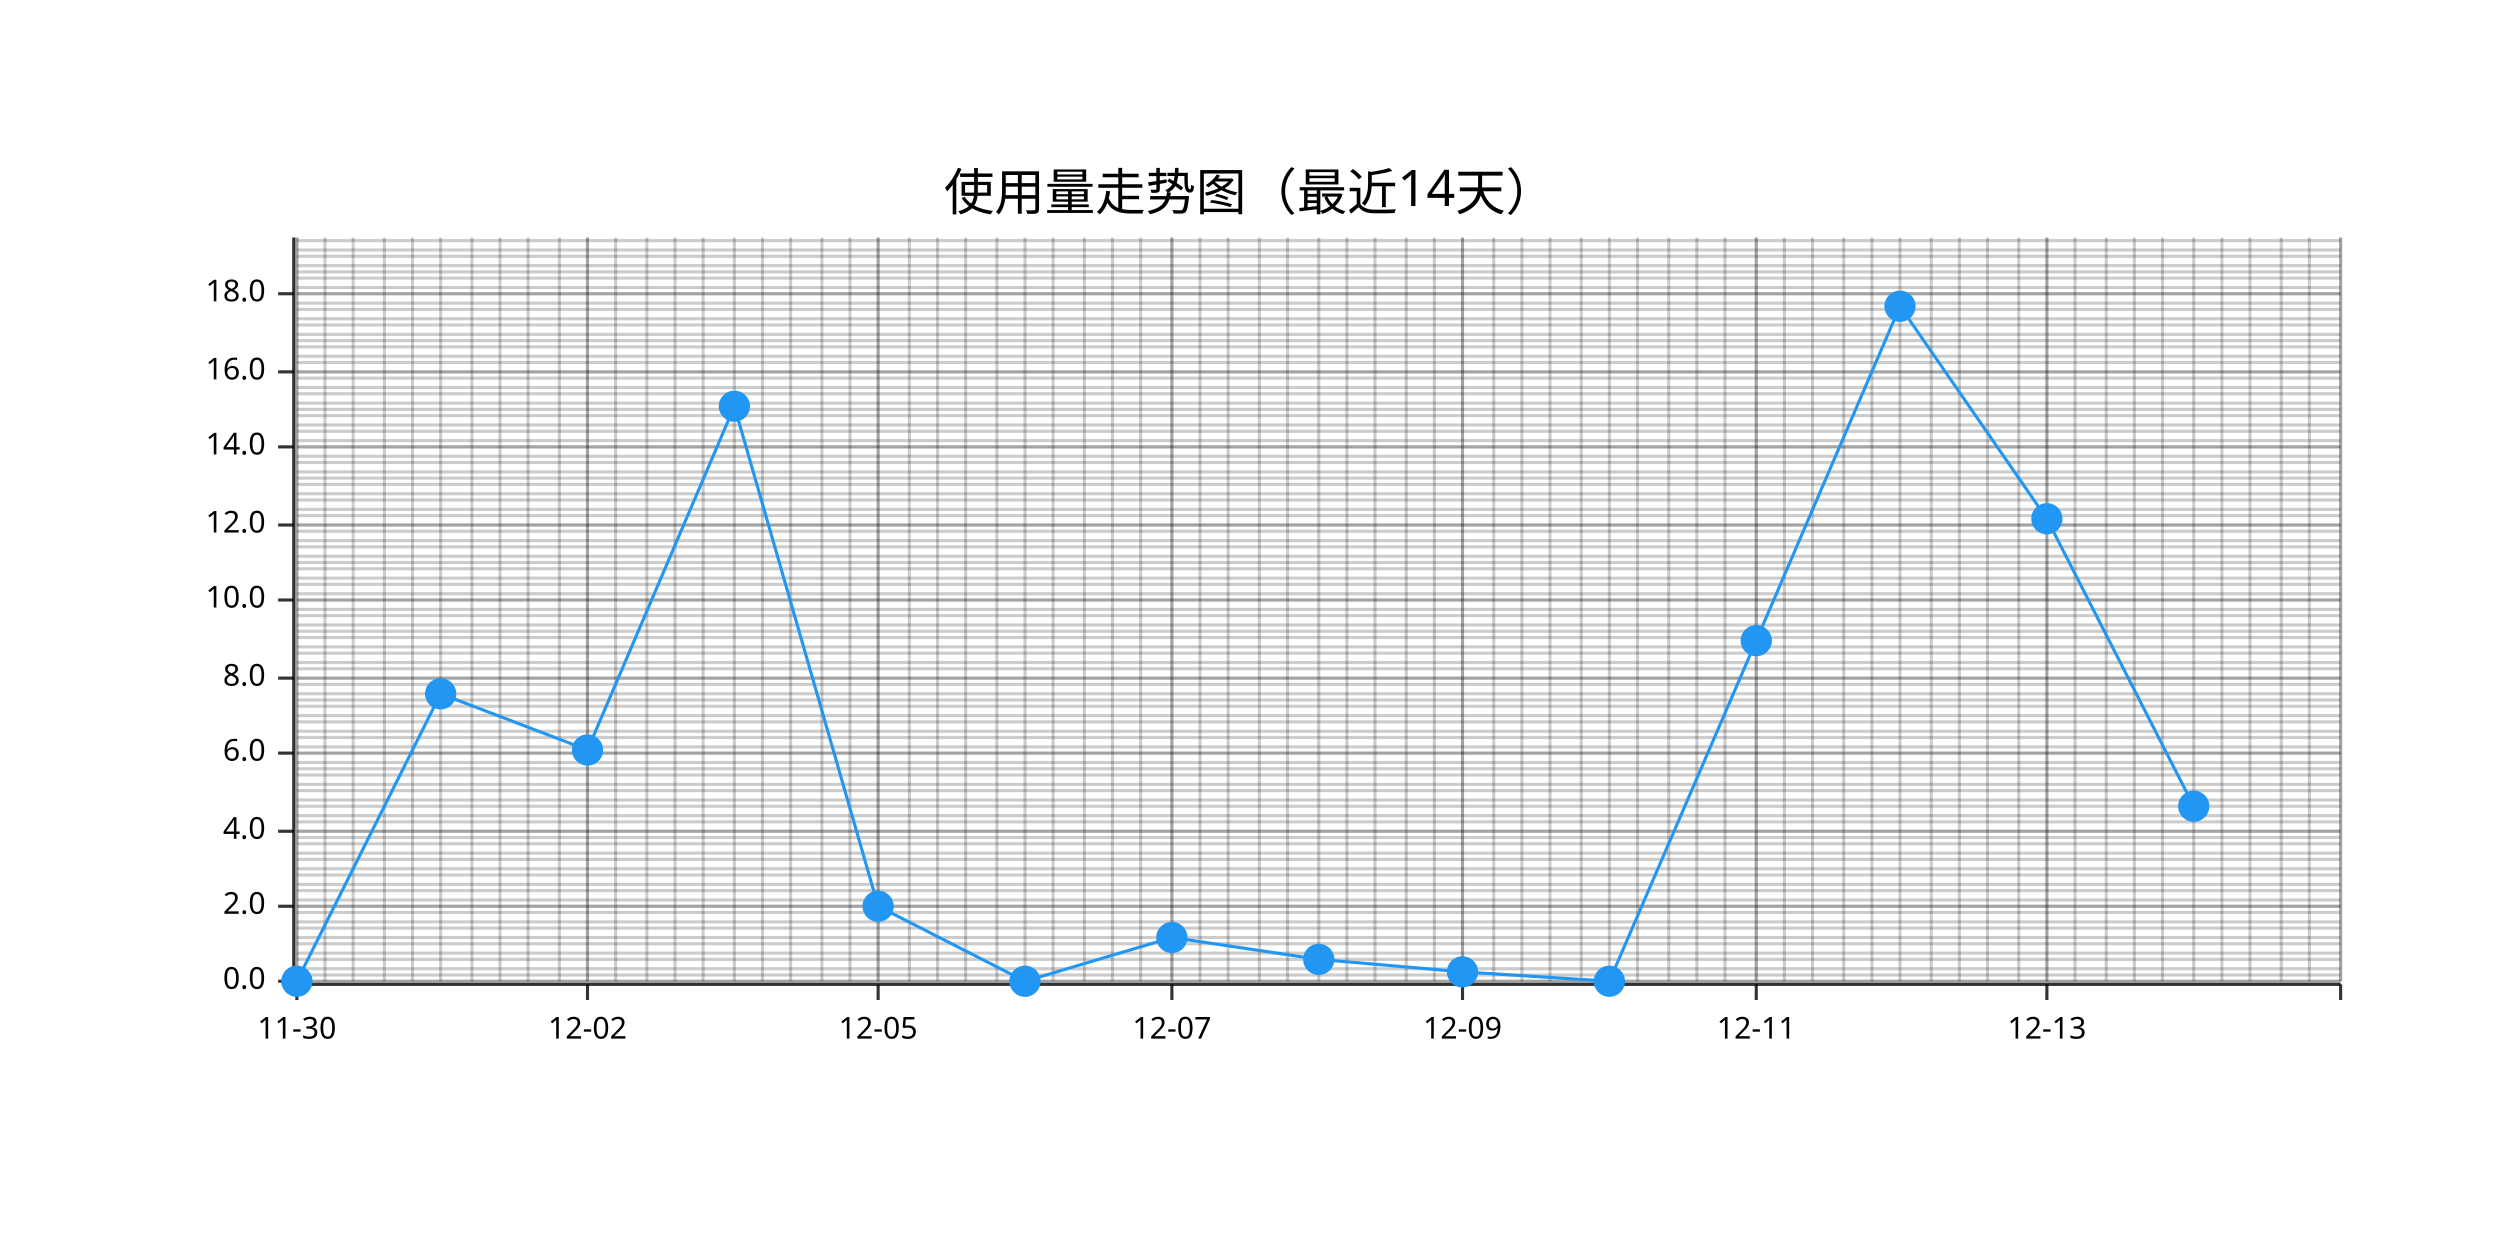
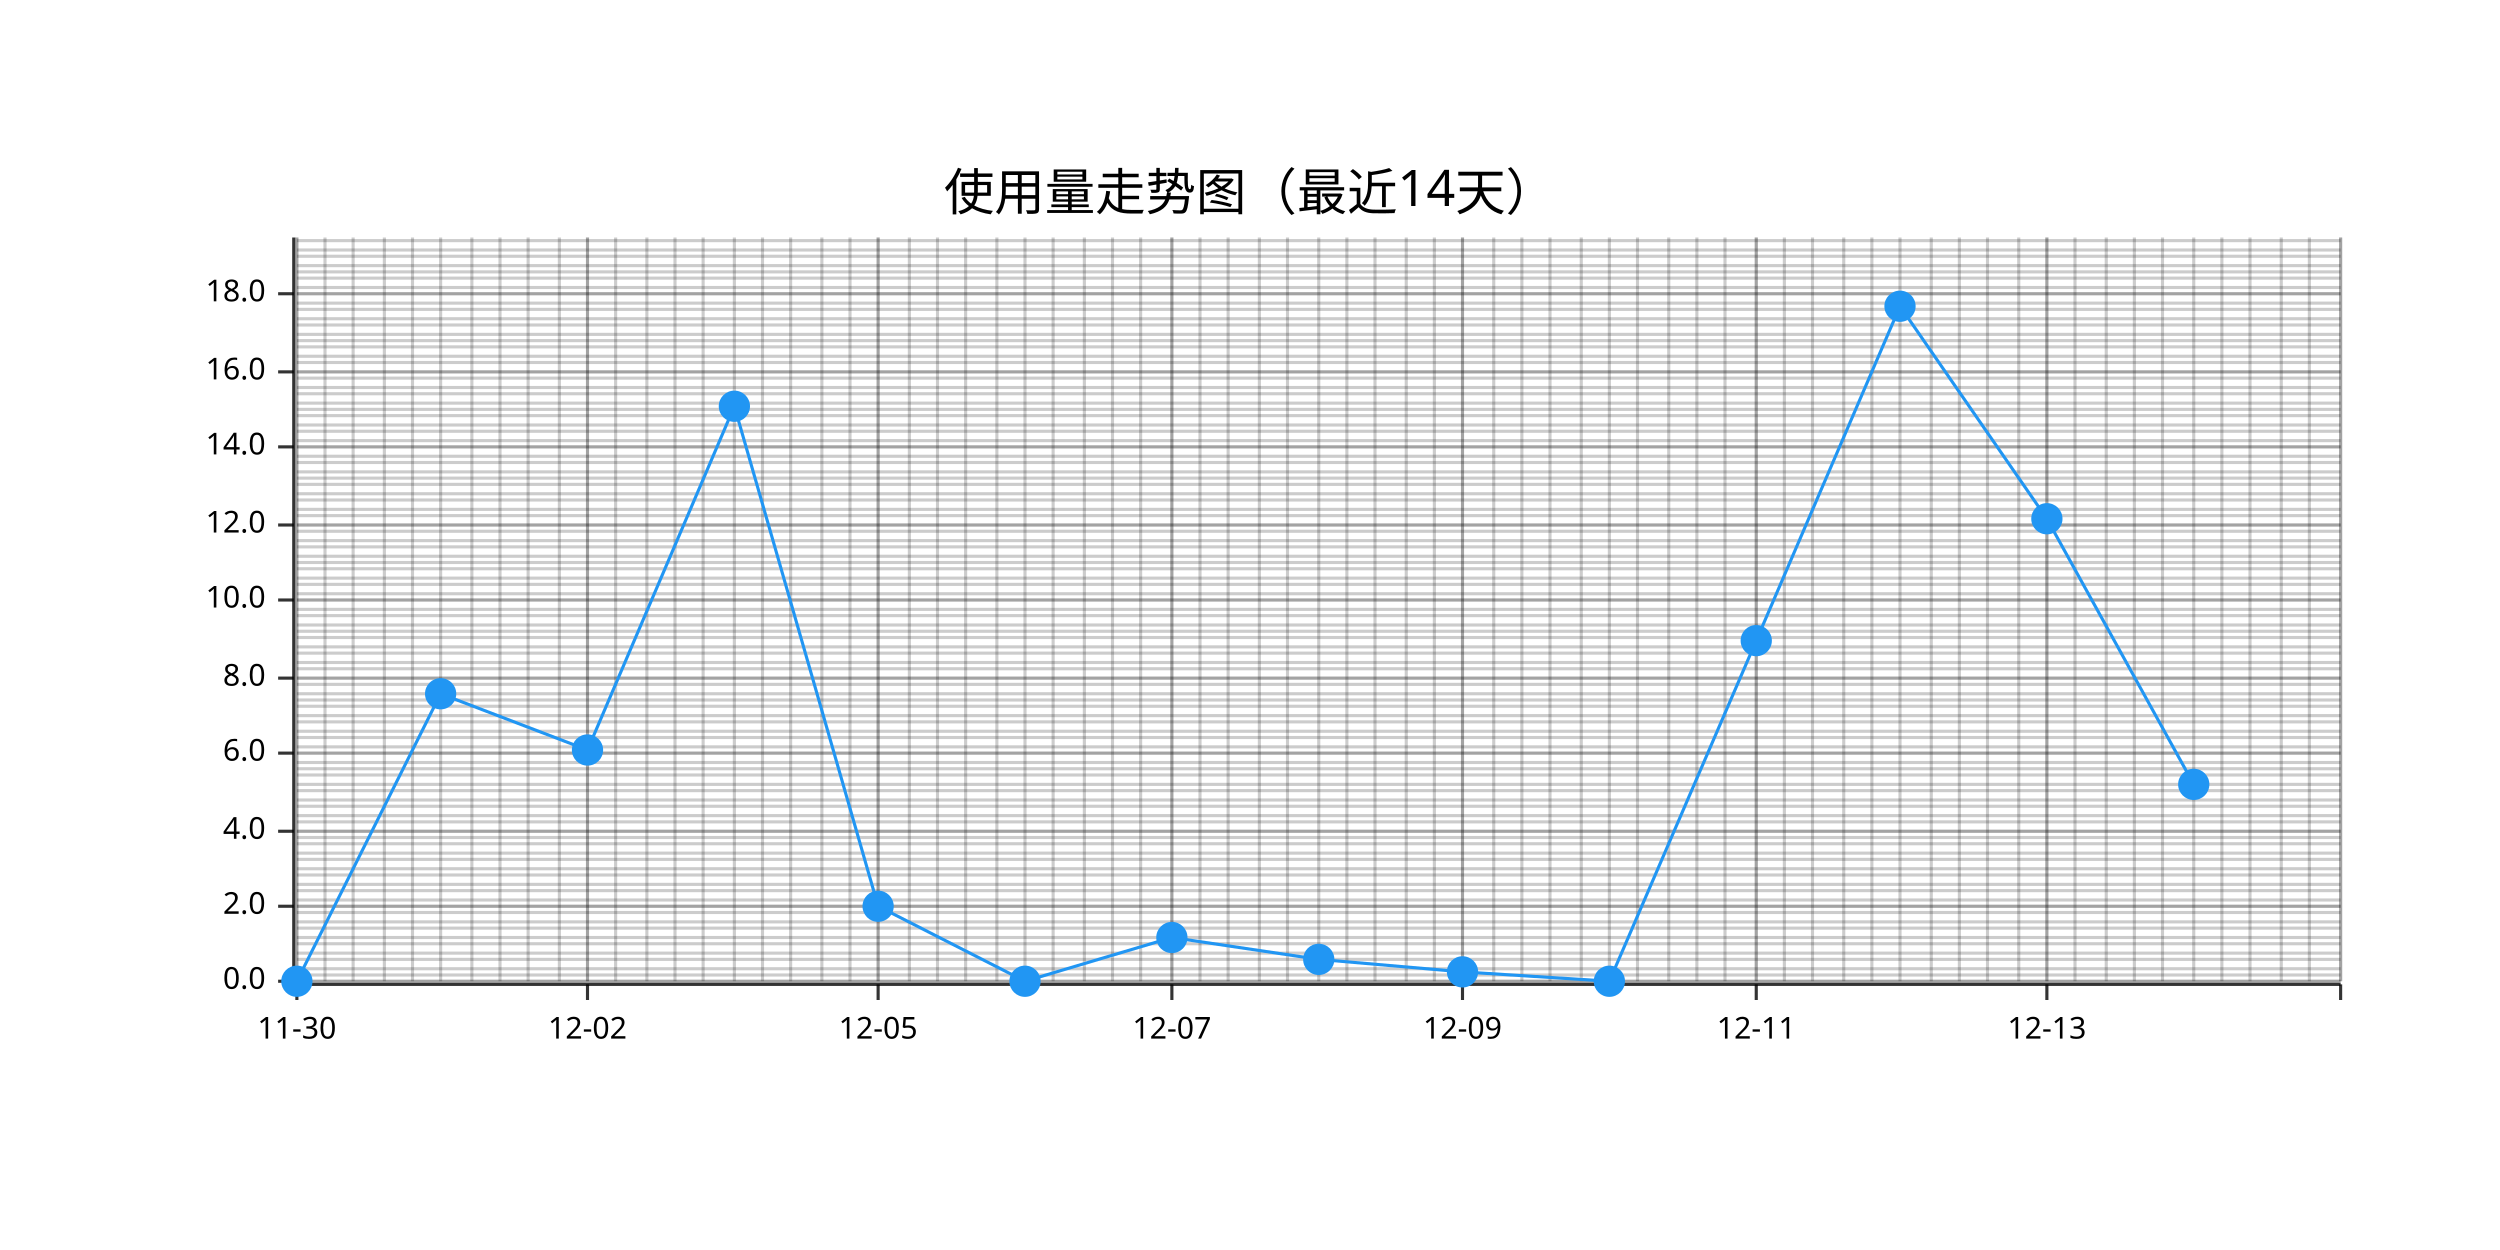
<svg xmlns="http://www.w3.org/2000/svg" width="800" height="400" viewBox="0 0 800 400">
  <rect x="0" y="0" width="800" height="400" opacity="1" fill="#FFFFFF" stroke="none" />
  <text x="400" y="55" dy="0.76em" text-anchor="middle" font-family="sans-serif" font-size="16.129" opacity="1" fill="#000000">
使用量走势图（最近14天）
</text>
  <line opacity="0.2" stroke="#000000" stroke-width="1" x1="95" y1="314" x2="95" y2="76" />
  <line opacity="0.2" stroke="#000000" stroke-width="1" x1="104" y1="314" x2="104" y2="76" />
  <line opacity="0.2" stroke="#000000" stroke-width="1" x1="113" y1="314" x2="113" y2="76" />
  <line opacity="0.2" stroke="#000000" stroke-width="1" x1="123" y1="314" x2="123" y2="76" />
  <line opacity="0.2" stroke="#000000" stroke-width="1" x1="132" y1="314" x2="132" y2="76" />
  <line opacity="0.2" stroke="#000000" stroke-width="1" x1="141" y1="314" x2="141" y2="76" />
  <line opacity="0.2" stroke="#000000" stroke-width="1" x1="151" y1="314" x2="151" y2="76" />
  <line opacity="0.2" stroke="#000000" stroke-width="1" x1="160" y1="314" x2="160" y2="76" />
  <line opacity="0.2" stroke="#000000" stroke-width="1" x1="169" y1="314" x2="169" y2="76" />
  <line opacity="0.2" stroke="#000000" stroke-width="1" x1="179" y1="314" x2="179" y2="76" />
  <line opacity="0.2" stroke="#000000" stroke-width="1" x1="188" y1="314" x2="188" y2="76" />
  <line opacity="0.2" stroke="#000000" stroke-width="1" x1="197" y1="314" x2="197" y2="76" />
  <line opacity="0.2" stroke="#000000" stroke-width="1" x1="207" y1="314" x2="207" y2="76" />
  <line opacity="0.2" stroke="#000000" stroke-width="1" x1="216" y1="314" x2="216" y2="76" />
  <line opacity="0.2" stroke="#000000" stroke-width="1" x1="225" y1="314" x2="225" y2="76" />
  <line opacity="0.2" stroke="#000000" stroke-width="1" x1="235" y1="314" x2="235" y2="76" />
  <line opacity="0.2" stroke="#000000" stroke-width="1" x1="244" y1="314" x2="244" y2="76" />
  <line opacity="0.2" stroke="#000000" stroke-width="1" x1="253" y1="314" x2="253" y2="76" />
  <line opacity="0.2" stroke="#000000" stroke-width="1" x1="263" y1="314" x2="263" y2="76" />
  <line opacity="0.2" stroke="#000000" stroke-width="1" x1="272" y1="314" x2="272" y2="76" />
  <line opacity="0.2" stroke="#000000" stroke-width="1" x1="281" y1="314" x2="281" y2="76" />
  <line opacity="0.2" stroke="#000000" stroke-width="1" x1="291" y1="314" x2="291" y2="76" />
  <line opacity="0.2" stroke="#000000" stroke-width="1" x1="300" y1="314" x2="300" y2="76" />
  <line opacity="0.2" stroke="#000000" stroke-width="1" x1="309" y1="314" x2="309" y2="76" />
  <line opacity="0.2" stroke="#000000" stroke-width="1" x1="319" y1="314" x2="319" y2="76" />
  <line opacity="0.2" stroke="#000000" stroke-width="1" x1="328" y1="314" x2="328" y2="76" />
  <line opacity="0.2" stroke="#000000" stroke-width="1" x1="337" y1="314" x2="337" y2="76" />
  <line opacity="0.2" stroke="#000000" stroke-width="1" x1="347" y1="314" x2="347" y2="76" />
  <line opacity="0.2" stroke="#000000" stroke-width="1" x1="356" y1="314" x2="356" y2="76" />
  <line opacity="0.2" stroke="#000000" stroke-width="1" x1="365" y1="314" x2="365" y2="76" />
  <line opacity="0.2" stroke="#000000" stroke-width="1" x1="375" y1="314" x2="375" y2="76" />
  <line opacity="0.2" stroke="#000000" stroke-width="1" x1="384" y1="314" x2="384" y2="76" />
  <line opacity="0.2" stroke="#000000" stroke-width="1" x1="393" y1="314" x2="393" y2="76" />
  <line opacity="0.2" stroke="#000000" stroke-width="1" x1="403" y1="314" x2="403" y2="76" />
  <line opacity="0.2" stroke="#000000" stroke-width="1" x1="412" y1="314" x2="412" y2="76" />
  <line opacity="0.2" stroke="#000000" stroke-width="1" x1="422" y1="314" x2="422" y2="76" />
  <line opacity="0.2" stroke="#000000" stroke-width="1" x1="431" y1="314" x2="431" y2="76" />
  <line opacity="0.2" stroke="#000000" stroke-width="1" x1="440" y1="314" x2="440" y2="76" />
  <line opacity="0.2" stroke="#000000" stroke-width="1" x1="450" y1="314" x2="450" y2="76" />
  <line opacity="0.2" stroke="#000000" stroke-width="1" x1="459" y1="314" x2="459" y2="76" />
  <line opacity="0.2" stroke="#000000" stroke-width="1" x1="468" y1="314" x2="468" y2="76" />
  <line opacity="0.2" stroke="#000000" stroke-width="1" x1="478" y1="314" x2="478" y2="76" />
  <line opacity="0.2" stroke="#000000" stroke-width="1" x1="487" y1="314" x2="487" y2="76" />
  <line opacity="0.2" stroke="#000000" stroke-width="1" x1="496" y1="314" x2="496" y2="76" />
  <line opacity="0.2" stroke="#000000" stroke-width="1" x1="506" y1="314" x2="506" y2="76" />
  <line opacity="0.2" stroke="#000000" stroke-width="1" x1="515" y1="314" x2="515" y2="76" />
  <line opacity="0.2" stroke="#000000" stroke-width="1" x1="524" y1="314" x2="524" y2="76" />
  <line opacity="0.2" stroke="#000000" stroke-width="1" x1="534" y1="314" x2="534" y2="76" />
  <line opacity="0.2" stroke="#000000" stroke-width="1" x1="543" y1="314" x2="543" y2="76" />
  <line opacity="0.2" stroke="#000000" stroke-width="1" x1="552" y1="314" x2="552" y2="76" />
  <line opacity="0.2" stroke="#000000" stroke-width="1" x1="562" y1="314" x2="562" y2="76" />
  <line opacity="0.2" stroke="#000000" stroke-width="1" x1="571" y1="314" x2="571" y2="76" />
  <line opacity="0.2" stroke="#000000" stroke-width="1" x1="580" y1="314" x2="580" y2="76" />
  <line opacity="0.2" stroke="#000000" stroke-width="1" x1="590" y1="314" x2="590" y2="76" />
  <line opacity="0.2" stroke="#000000" stroke-width="1" x1="599" y1="314" x2="599" y2="76" />
  <line opacity="0.2" stroke="#000000" stroke-width="1" x1="608" y1="314" x2="608" y2="76" />
  <line opacity="0.2" stroke="#000000" stroke-width="1" x1="618" y1="314" x2="618" y2="76" />
  <line opacity="0.2" stroke="#000000" stroke-width="1" x1="627" y1="314" x2="627" y2="76" />
  <line opacity="0.2" stroke="#000000" stroke-width="1" x1="636" y1="314" x2="636" y2="76" />
  <line opacity="0.2" stroke="#000000" stroke-width="1" x1="646" y1="314" x2="646" y2="76" />
  <line opacity="0.2" stroke="#000000" stroke-width="1" x1="655" y1="314" x2="655" y2="76" />
  <line opacity="0.2" stroke="#000000" stroke-width="1" x1="664" y1="314" x2="664" y2="76" />
  <line opacity="0.2" stroke="#000000" stroke-width="1" x1="674" y1="314" x2="674" y2="76" />
  <line opacity="0.2" stroke="#000000" stroke-width="1" x1="683" y1="314" x2="683" y2="76" />
  <line opacity="0.2" stroke="#000000" stroke-width="1" x1="692" y1="314" x2="692" y2="76" />
  <line opacity="0.2" stroke="#000000" stroke-width="1" x1="702" y1="314" x2="702" y2="76" />
  <line opacity="0.2" stroke="#000000" stroke-width="1" x1="711" y1="314" x2="711" y2="76" />
  <line opacity="0.2" stroke="#000000" stroke-width="1" x1="720" y1="314" x2="720" y2="76" />
  <line opacity="0.2" stroke="#000000" stroke-width="1" x1="730" y1="314" x2="730" y2="76" />
  <line opacity="0.2" stroke="#000000" stroke-width="1" x1="739" y1="314" x2="739" y2="76" />
  <line opacity="0.2" stroke="#000000" stroke-width="1" x1="749" y1="314" x2="749" y2="76" />
  <line opacity="0.2" stroke="#000000" stroke-width="1" x1="95" y1="314" x2="749" y2="314" />
  <line opacity="0.2" stroke="#000000" stroke-width="1" x1="95" y1="312" x2="749" y2="312" />
  <line opacity="0.2" stroke="#000000" stroke-width="1" x1="95" y1="310" x2="749" y2="310" />
  <line opacity="0.2" stroke="#000000" stroke-width="1" x1="95" y1="307" x2="749" y2="307" />
  <line opacity="0.2" stroke="#000000" stroke-width="1" x1="95" y1="305" x2="749" y2="305" />
  <line opacity="0.2" stroke="#000000" stroke-width="1" x1="95" y1="302" x2="749" y2="302" />
  <line opacity="0.2" stroke="#000000" stroke-width="1" x1="95" y1="300" x2="749" y2="300" />
  <line opacity="0.2" stroke="#000000" stroke-width="1" x1="95" y1="297" x2="749" y2="297" />
  <line opacity="0.2" stroke="#000000" stroke-width="1" x1="95" y1="295" x2="749" y2="295" />
  <line opacity="0.2" stroke="#000000" stroke-width="1" x1="95" y1="292" x2="749" y2="292" />
  <line opacity="0.2" stroke="#000000" stroke-width="1" x1="95" y1="290" x2="749" y2="290" />
  <line opacity="0.2" stroke="#000000" stroke-width="1" x1="95" y1="288" x2="749" y2="288" />
  <line opacity="0.2" stroke="#000000" stroke-width="1" x1="95" y1="285" x2="749" y2="285" />
  <line opacity="0.2" stroke="#000000" stroke-width="1" x1="95" y1="283" x2="749" y2="283" />
  <line opacity="0.2" stroke="#000000" stroke-width="1" x1="95" y1="280" x2="749" y2="280" />
  <line opacity="0.2" stroke="#000000" stroke-width="1" x1="95" y1="278" x2="749" y2="278" />
  <line opacity="0.2" stroke="#000000" stroke-width="1" x1="95" y1="275" x2="749" y2="275" />
  <line opacity="0.2" stroke="#000000" stroke-width="1" x1="95" y1="273" x2="749" y2="273" />
  <line opacity="0.2" stroke="#000000" stroke-width="1" x1="95" y1="270" x2="749" y2="270" />
  <line opacity="0.2" stroke="#000000" stroke-width="1" x1="95" y1="268" x2="749" y2="268" />
  <line opacity="0.2" stroke="#000000" stroke-width="1" x1="95" y1="266" x2="749" y2="266" />
  <line opacity="0.2" stroke="#000000" stroke-width="1" x1="95" y1="263" x2="749" y2="263" />
  <line opacity="0.2" stroke="#000000" stroke-width="1" x1="95" y1="261" x2="749" y2="261" />
  <line opacity="0.2" stroke="#000000" stroke-width="1" x1="95" y1="258" x2="749" y2="258" />
  <line opacity="0.2" stroke="#000000" stroke-width="1" x1="95" y1="256" x2="749" y2="256" />
  <line opacity="0.2" stroke="#000000" stroke-width="1" x1="95" y1="253" x2="749" y2="253" />
  <line opacity="0.2" stroke="#000000" stroke-width="1" x1="95" y1="251" x2="749" y2="251" />
  <line opacity="0.2" stroke="#000000" stroke-width="1" x1="95" y1="248" x2="749" y2="248" />
  <line opacity="0.2" stroke="#000000" stroke-width="1" x1="95" y1="246" x2="749" y2="246" />
  <line opacity="0.2" stroke="#000000" stroke-width="1" x1="95" y1="244" x2="749" y2="244" />
  <line opacity="0.2" stroke="#000000" stroke-width="1" x1="95" y1="241" x2="749" y2="241" />
  <line opacity="0.2" stroke="#000000" stroke-width="1" x1="95" y1="239" x2="749" y2="239" />
  <line opacity="0.2" stroke="#000000" stroke-width="1" x1="95" y1="236" x2="749" y2="236" />
  <line opacity="0.2" stroke="#000000" stroke-width="1" x1="95" y1="234" x2="749" y2="234" />
  <line opacity="0.2" stroke="#000000" stroke-width="1" x1="95" y1="231" x2="749" y2="231" />
  <line opacity="0.2" stroke="#000000" stroke-width="1" x1="95" y1="229" x2="749" y2="229" />
  <line opacity="0.2" stroke="#000000" stroke-width="1" x1="95" y1="226" x2="749" y2="226" />
  <line opacity="0.2" stroke="#000000" stroke-width="1" x1="95" y1="224" x2="749" y2="224" />
  <line opacity="0.2" stroke="#000000" stroke-width="1" x1="95" y1="222" x2="749" y2="222" />
  <line opacity="0.2" stroke="#000000" stroke-width="1" x1="95" y1="219" x2="749" y2="219" />
  <line opacity="0.2" stroke="#000000" stroke-width="1" x1="95" y1="217" x2="749" y2="217" />
  <line opacity="0.2" stroke="#000000" stroke-width="1" x1="95" y1="214" x2="749" y2="214" />
  <line opacity="0.2" stroke="#000000" stroke-width="1" x1="95" y1="212" x2="749" y2="212" />
  <line opacity="0.2" stroke="#000000" stroke-width="1" x1="95" y1="209" x2="749" y2="209" />
  <line opacity="0.2" stroke="#000000" stroke-width="1" x1="95" y1="207" x2="749" y2="207" />
  <line opacity="0.2" stroke="#000000" stroke-width="1" x1="95" y1="204" x2="749" y2="204" />
  <line opacity="0.2" stroke="#000000" stroke-width="1" x1="95" y1="202" x2="749" y2="202" />
  <line opacity="0.2" stroke="#000000" stroke-width="1" x1="95" y1="200" x2="749" y2="200" />
  <line opacity="0.2" stroke="#000000" stroke-width="1" x1="95" y1="197" x2="749" y2="197" />
  <line opacity="0.2" stroke="#000000" stroke-width="1" x1="95" y1="195" x2="749" y2="195" />
  <line opacity="0.2" stroke="#000000" stroke-width="1" x1="95" y1="192" x2="749" y2="192" />
  <line opacity="0.2" stroke="#000000" stroke-width="1" x1="95" y1="190" x2="749" y2="190" />
  <line opacity="0.2" stroke="#000000" stroke-width="1" x1="95" y1="187" x2="749" y2="187" />
  <line opacity="0.2" stroke="#000000" stroke-width="1" x1="95" y1="185" x2="749" y2="185" />
  <line opacity="0.2" stroke="#000000" stroke-width="1" x1="95" y1="182" x2="749" y2="182" />
  <line opacity="0.2" stroke="#000000" stroke-width="1" x1="95" y1="180" x2="749" y2="180" />
  <line opacity="0.2" stroke="#000000" stroke-width="1" x1="95" y1="178" x2="749" y2="178" />
  <line opacity="0.2" stroke="#000000" stroke-width="1" x1="95" y1="175" x2="749" y2="175" />
  <line opacity="0.2" stroke="#000000" stroke-width="1" x1="95" y1="173" x2="749" y2="173" />
  <line opacity="0.2" stroke="#000000" stroke-width="1" x1="95" y1="170" x2="749" y2="170" />
  <line opacity="0.2" stroke="#000000" stroke-width="1" x1="95" y1="168" x2="749" y2="168" />
  <line opacity="0.2" stroke="#000000" stroke-width="1" x1="95" y1="165" x2="749" y2="165" />
  <line opacity="0.2" stroke="#000000" stroke-width="1" x1="95" y1="163" x2="749" y2="163" />
  <line opacity="0.2" stroke="#000000" stroke-width="1" x1="95" y1="160" x2="749" y2="160" />
  <line opacity="0.2" stroke="#000000" stroke-width="1" x1="95" y1="158" x2="749" y2="158" />
  <line opacity="0.2" stroke="#000000" stroke-width="1" x1="95" y1="155" x2="749" y2="155" />
  <line opacity="0.2" stroke="#000000" stroke-width="1" x1="95" y1="153" x2="749" y2="153" />
  <line opacity="0.2" stroke="#000000" stroke-width="1" x1="95" y1="151" x2="749" y2="151" />
  <line opacity="0.2" stroke="#000000" stroke-width="1" x1="95" y1="148" x2="749" y2="148" />
  <line opacity="0.2" stroke="#000000" stroke-width="1" x1="95" y1="146" x2="749" y2="146" />
  <line opacity="0.2" stroke="#000000" stroke-width="1" x1="95" y1="143" x2="749" y2="143" />
  <line opacity="0.2" stroke="#000000" stroke-width="1" x1="95" y1="141" x2="749" y2="141" />
  <line opacity="0.2" stroke="#000000" stroke-width="1" x1="95" y1="138" x2="749" y2="138" />
  <line opacity="0.2" stroke="#000000" stroke-width="1" x1="95" y1="136" x2="749" y2="136" />
  <line opacity="0.2" stroke="#000000" stroke-width="1" x1="95" y1="133" x2="749" y2="133" />
  <line opacity="0.2" stroke="#000000" stroke-width="1" x1="95" y1="131" x2="749" y2="131" />
  <line opacity="0.2" stroke="#000000" stroke-width="1" x1="95" y1="129" x2="749" y2="129" />
  <line opacity="0.2" stroke="#000000" stroke-width="1" x1="95" y1="126" x2="749" y2="126" />
  <line opacity="0.2" stroke="#000000" stroke-width="1" x1="95" y1="124" x2="749" y2="124" />
  <line opacity="0.2" stroke="#000000" stroke-width="1" x1="95" y1="121" x2="749" y2="121" />
  <line opacity="0.2" stroke="#000000" stroke-width="1" x1="95" y1="119" x2="749" y2="119" />
  <line opacity="0.2" stroke="#000000" stroke-width="1" x1="95" y1="116" x2="749" y2="116" />
  <line opacity="0.2" stroke="#000000" stroke-width="1" x1="95" y1="114" x2="749" y2="114" />
  <line opacity="0.2" stroke="#000000" stroke-width="1" x1="95" y1="111" x2="749" y2="111" />
  <line opacity="0.2" stroke="#000000" stroke-width="1" x1="95" y1="109" x2="749" y2="109" />
  <line opacity="0.2" stroke="#000000" stroke-width="1" x1="95" y1="107" x2="749" y2="107" />
  <line opacity="0.2" stroke="#000000" stroke-width="1" x1="95" y1="104" x2="749" y2="104" />
  <line opacity="0.2" stroke="#000000" stroke-width="1" x1="95" y1="102" x2="749" y2="102" />
  <line opacity="0.2" stroke="#000000" stroke-width="1" x1="95" y1="99" x2="749" y2="99" />
  <line opacity="0.2" stroke="#000000" stroke-width="1" x1="95" y1="97" x2="749" y2="97" />
  <line opacity="0.2" stroke="#000000" stroke-width="1" x1="95" y1="94" x2="749" y2="94" />
  <line opacity="0.2" stroke="#000000" stroke-width="1" x1="95" y1="92" x2="749" y2="92" />
  <line opacity="0.2" stroke="#000000" stroke-width="1" x1="95" y1="89" x2="749" y2="89" />
  <line opacity="0.2" stroke="#000000" stroke-width="1" x1="95" y1="87" x2="749" y2="87" />
  <line opacity="0.2" stroke="#000000" stroke-width="1" x1="95" y1="85" x2="749" y2="85" />
  <line opacity="0.2" stroke="#000000" stroke-width="1" x1="95" y1="82" x2="749" y2="82" />
  <line opacity="0.2" stroke="#000000" stroke-width="1" x1="95" y1="80" x2="749" y2="80" />
  <line opacity="0.2" stroke="#000000" stroke-width="1" x1="95" y1="77" x2="749" y2="77" />
  <line opacity="0.2" stroke="#000000" stroke-width="1" x1="95" y1="314" x2="95" y2="76" />
  <line opacity="0.2" stroke="#000000" stroke-width="1" x1="188" y1="314" x2="188" y2="76" />
  <line opacity="0.2" stroke="#000000" stroke-width="1" x1="281" y1="314" x2="281" y2="76" />
  <line opacity="0.2" stroke="#000000" stroke-width="1" x1="375" y1="314" x2="375" y2="76" />
  <line opacity="0.2" stroke="#000000" stroke-width="1" x1="468" y1="314" x2="468" y2="76" />
  <line opacity="0.2" stroke="#000000" stroke-width="1" x1="562" y1="314" x2="562" y2="76" />
  <line opacity="0.2" stroke="#000000" stroke-width="1" x1="655" y1="314" x2="655" y2="76" />
  <line opacity="0.2" stroke="#000000" stroke-width="1" x1="749" y1="314" x2="749" y2="76" />
  <line opacity="0.2" stroke="#000000" stroke-width="1" x1="95" y1="314" x2="749" y2="314" />
  <line opacity="0.2" stroke="#000000" stroke-width="1" x1="95" y1="290" x2="749" y2="290" />
  <line opacity="0.2" stroke="#000000" stroke-width="1" x1="95" y1="266" x2="749" y2="266" />
  <line opacity="0.2" stroke="#000000" stroke-width="1" x1="95" y1="241" x2="749" y2="241" />
  <line opacity="0.2" stroke="#000000" stroke-width="1" x1="95" y1="217" x2="749" y2="217" />
  <line opacity="0.2" stroke="#000000" stroke-width="1" x1="95" y1="192" x2="749" y2="192" />
  <line opacity="0.2" stroke="#000000" stroke-width="1" x1="95" y1="168" x2="749" y2="168" />
  <line opacity="0.2" stroke="#000000" stroke-width="1" x1="95" y1="143" x2="749" y2="143" />
  <line opacity="0.2" stroke="#000000" stroke-width="1" x1="95" y1="119" x2="749" y2="119" />
  <line opacity="0.2" stroke="#000000" stroke-width="1" x1="95" y1="94" x2="749" y2="94" />
  <polyline fill="none" opacity="0.8" stroke="#000000" stroke-width="1" points="94,76 94,314 " />
  <text x="85" y="314" dy="0.5ex" text-anchor="end" font-family="sans-serif" font-size="9.677" opacity="1" fill="#000000">
0.0
</text>
  <polyline fill="none" opacity="0.8" stroke="#000000" stroke-width="1" points="89,314 94,314 " />
  <text x="85" y="290" dy="0.5ex" text-anchor="end" font-family="sans-serif" font-size="9.677" opacity="1" fill="#000000">
2.0
</text>
  <polyline fill="none" opacity="0.8" stroke="#000000" stroke-width="1" points="89,290 94,290 " />
  <text x="85" y="266" dy="0.5ex" text-anchor="end" font-family="sans-serif" font-size="9.677" opacity="1" fill="#000000">
4.0
</text>
  <polyline fill="none" opacity="0.8" stroke="#000000" stroke-width="1" points="89,266 94,266 " />
  <text x="85" y="241" dy="0.5ex" text-anchor="end" font-family="sans-serif" font-size="9.677" opacity="1" fill="#000000">
6.0
</text>
  <polyline fill="none" opacity="0.8" stroke="#000000" stroke-width="1" points="89,241 94,241 " />
  <text x="85" y="217" dy="0.5ex" text-anchor="end" font-family="sans-serif" font-size="9.677" opacity="1" fill="#000000">
8.0
</text>
  <polyline fill="none" opacity="0.8" stroke="#000000" stroke-width="1" points="89,217 94,217 " />
  <text x="85" y="192" dy="0.5ex" text-anchor="end" font-family="sans-serif" font-size="9.677" opacity="1" fill="#000000">
10.0
</text>
  <polyline fill="none" opacity="0.8" stroke="#000000" stroke-width="1" points="89,192 94,192 " />
  <text x="85" y="168" dy="0.5ex" text-anchor="end" font-family="sans-serif" font-size="9.677" opacity="1" fill="#000000">
12.0
</text>
  <polyline fill="none" opacity="0.8" stroke="#000000" stroke-width="1" points="89,168 94,168 " />
  <text x="85" y="143" dy="0.5ex" text-anchor="end" font-family="sans-serif" font-size="9.677" opacity="1" fill="#000000">
14.0
</text>
  <polyline fill="none" opacity="0.8" stroke="#000000" stroke-width="1" points="89,143 94,143 " />
  <text x="85" y="119" dy="0.5ex" text-anchor="end" font-family="sans-serif" font-size="9.677" opacity="1" fill="#000000">
16.0
</text>
  <polyline fill="none" opacity="0.8" stroke="#000000" stroke-width="1" points="89,119 94,119 " />
  <text x="85" y="94" dy="0.5ex" text-anchor="end" font-family="sans-serif" font-size="9.677" opacity="1" fill="#000000">
18.0
</text>
  <polyline fill="none" opacity="0.8" stroke="#000000" stroke-width="1" points="89,94 94,94 " />
  <polyline fill="none" opacity="0.8" stroke="#000000" stroke-width="1" points="95,315 749,315 " />
  <text x="95" y="325" dy="0.76em" text-anchor="middle" font-family="sans-serif" font-size="9.677" opacity="1" fill="#000000">
11-30
</text>
  <polyline fill="none" opacity="0.8" stroke="#000000" stroke-width="1" points="95,315 95,320 " />
  <text x="188" y="325" dy="0.76em" text-anchor="middle" font-family="sans-serif" font-size="9.677" opacity="1" fill="#000000">
12-02
</text>
  <polyline fill="none" opacity="0.8" stroke="#000000" stroke-width="1" points="188,315 188,320 " />
  <text x="281" y="325" dy="0.76em" text-anchor="middle" font-family="sans-serif" font-size="9.677" opacity="1" fill="#000000">
12-05
</text>
  <polyline fill="none" opacity="0.8" stroke="#000000" stroke-width="1" points="281,315 281,320 " />
  <text x="375" y="325" dy="0.76em" text-anchor="middle" font-family="sans-serif" font-size="9.677" opacity="1" fill="#000000">
12-07
</text>
  <polyline fill="none" opacity="0.8" stroke="#000000" stroke-width="1" points="375,315 375,320 " />
  <text x="468" y="325" dy="0.76em" text-anchor="middle" font-family="sans-serif" font-size="9.677" opacity="1" fill="#000000">
12-09
</text>
  <polyline fill="none" opacity="0.8" stroke="#000000" stroke-width="1" points="468,315 468,320 " />
  <text x="562" y="325" dy="0.76em" text-anchor="middle" font-family="sans-serif" font-size="9.677" opacity="1" fill="#000000">
12-11
</text>
  <polyline fill="none" opacity="0.8" stroke="#000000" stroke-width="1" points="562,315 562,320 " />
  <text x="655" y="325" dy="0.76em" text-anchor="middle" font-family="sans-serif" font-size="9.677" opacity="1" fill="#000000">
12-13
</text>
  <polyline fill="none" opacity="0.8" stroke="#000000" stroke-width="1" points="655,315 655,320 " />
  <text x="749" y="325" dy="0.76em" text-anchor="middle" font-family="sans-serif" font-size="9.677" opacity="1" fill="#000000">

</text>
  <polyline fill="none" opacity="0.8" stroke="#000000" stroke-width="1" points="749,315 749,320 " />
-   <polyline fill="none" opacity="1" stroke="#2196F3" stroke-width="1" points="95,314 141,222 188,240 235,130 281,290 328,314 375,300 422,307 468,311 515,314 562,205 608,98 655,166 702,258 " />
+   <polyline fill="none" opacity="1" stroke="#2196F3" stroke-width="1" points="95,314 141,222 188,240 235,130 281,290 328,314 375,300 422,307 468,311 515,314 562,205 608,98 655,166 702,251 " />
  <circle cx="95" cy="314" r="5" opacity="1" fill="#2196F3" stroke="none" stroke-width="1" />
  <circle cx="141" cy="222" r="5" opacity="1" fill="#2196F3" stroke="none" stroke-width="1" />
  <circle cx="188" cy="240" r="5" opacity="1" fill="#2196F3" stroke="none" stroke-width="1" />
  <circle cx="235" cy="130" r="5" opacity="1" fill="#2196F3" stroke="none" stroke-width="1" />
  <circle cx="281" cy="290" r="5" opacity="1" fill="#2196F3" stroke="none" stroke-width="1" />
  <circle cx="328" cy="314" r="5" opacity="1" fill="#2196F3" stroke="none" stroke-width="1" />
  <circle cx="375" cy="300" r="5" opacity="1" fill="#2196F3" stroke="none" stroke-width="1" />
  <circle cx="422" cy="307" r="5" opacity="1" fill="#2196F3" stroke="none" stroke-width="1" />
  <circle cx="468" cy="311" r="5" opacity="1" fill="#2196F3" stroke="none" stroke-width="1" />
  <circle cx="515" cy="314" r="5" opacity="1" fill="#2196F3" stroke="none" stroke-width="1" />
  <circle cx="562" cy="205" r="5" opacity="1" fill="#2196F3" stroke="none" stroke-width="1" />
  <circle cx="608" cy="98" r="5" opacity="1" fill="#2196F3" stroke="none" stroke-width="1" />
  <circle cx="655" cy="166" r="5" opacity="1" fill="#2196F3" stroke="none" stroke-width="1" />
-   <circle cx="702" cy="258" r="5" opacity="1" fill="#2196F3" stroke="none" stroke-width="1" />
+   <circle cx="702" cy="251" r="5" opacity="1" fill="#2196F3" stroke="none" stroke-width="1" />
</svg>
